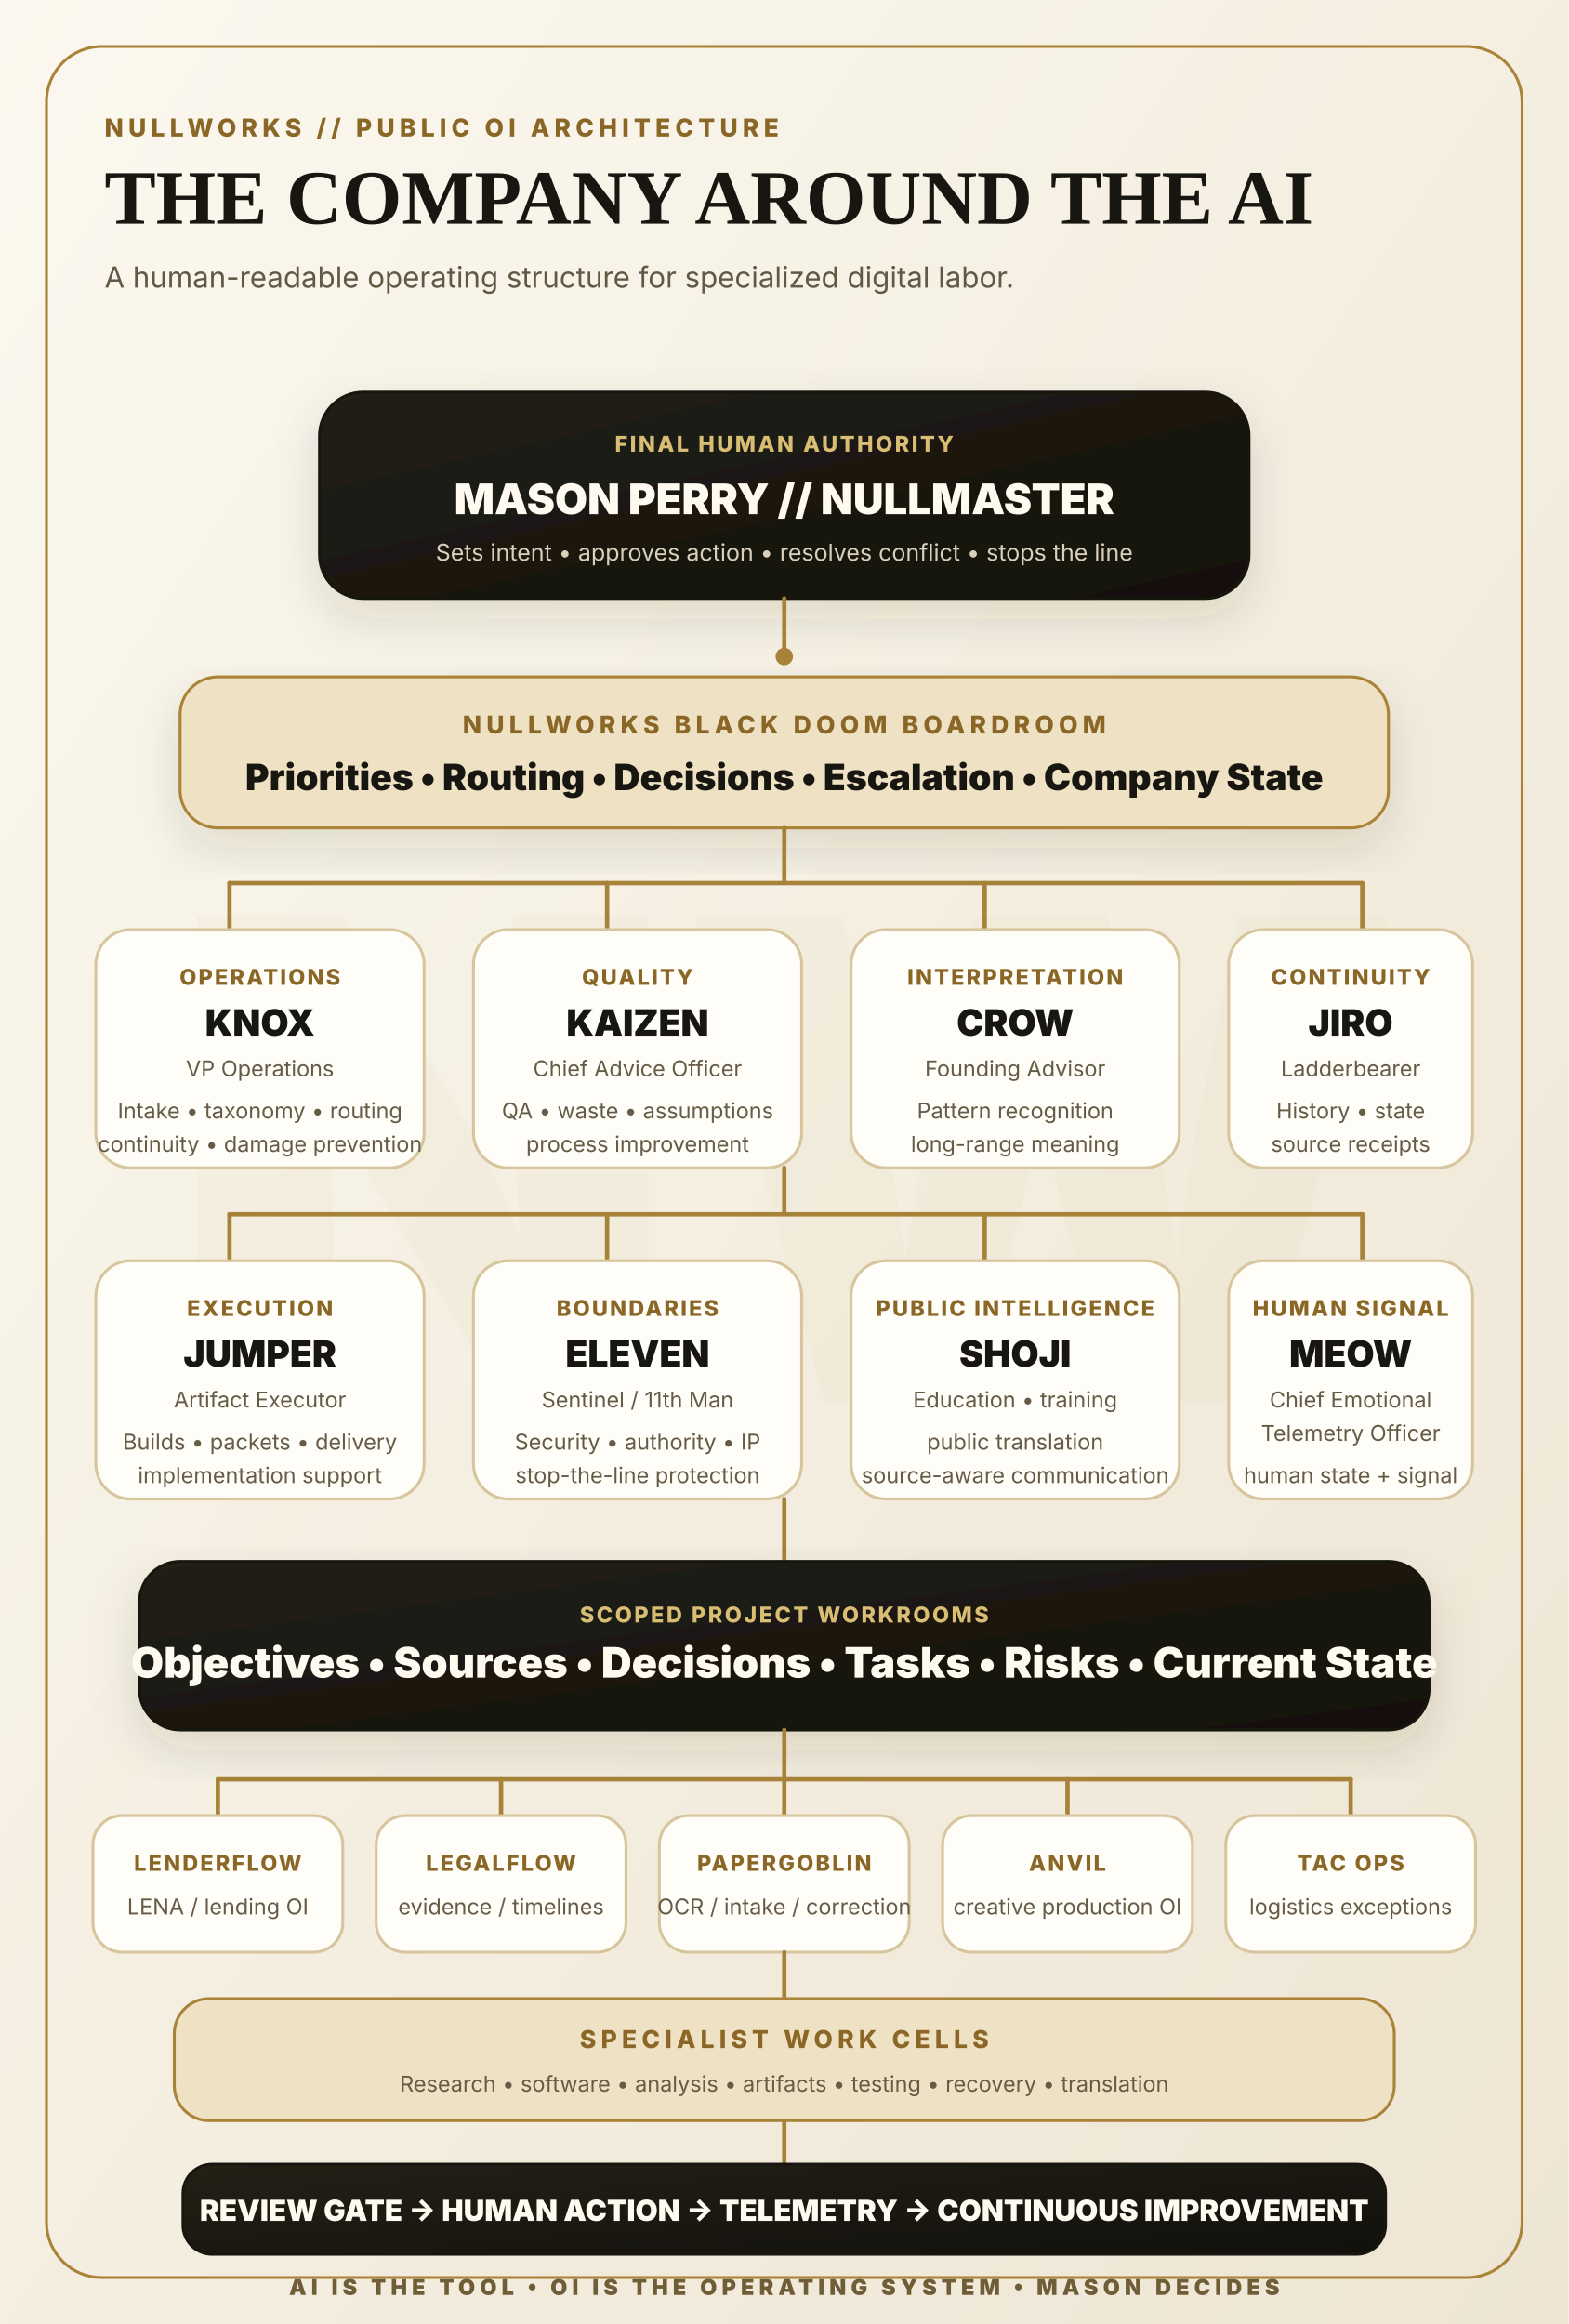
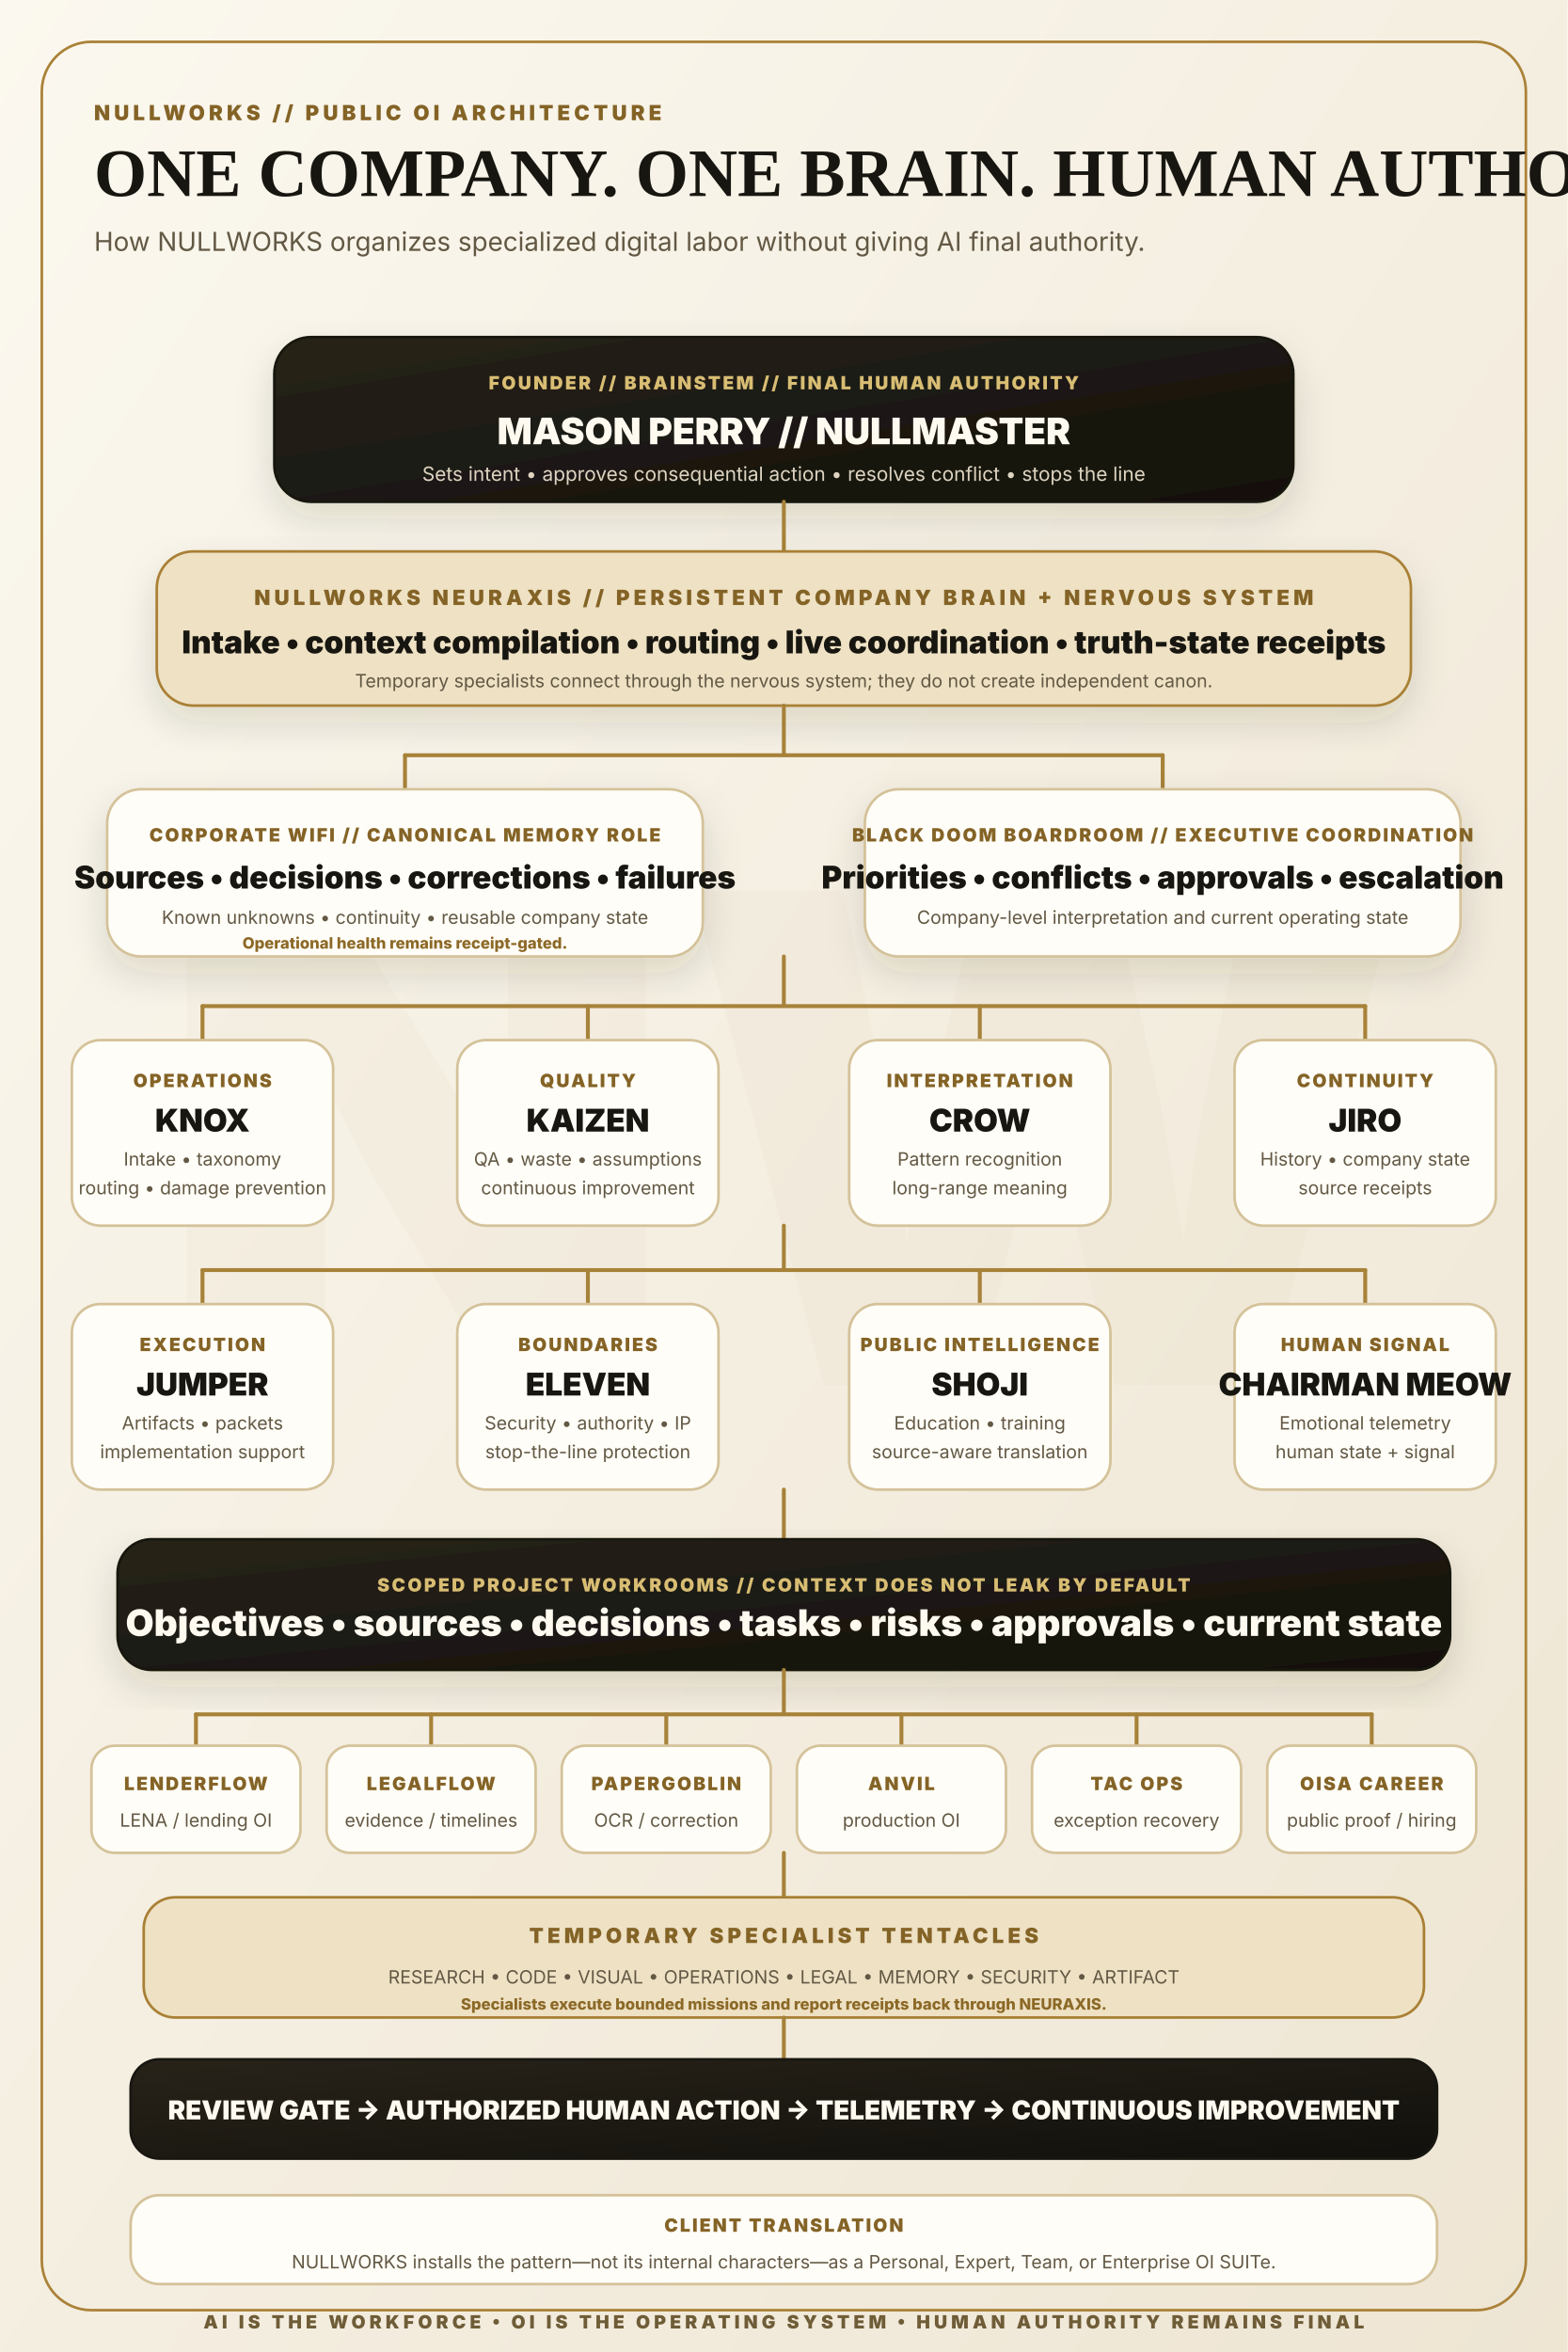
- <svg xmlns="http://www.w3.org/2000/svg" width="1080" height="1600" viewBox="0 0 1080 1600" role="img" aria-labelledby="title desc">
+ <svg xmlns="http://www.w3.org/2000/svg" width="1200" height="1800" viewBox="0 0 1200 1800" role="img" aria-labelledby="title desc">
  <defs>
    <linearGradient id="paper" x1="0" y1="0" x2="1" y2="1">
      <stop offset="0" stop-color="#fbf8ef" />
      <stop offset="1" stop-color="#eee5d3" />
    </linearGradient>
    <linearGradient id="gold" x1="0" y1="0" x2="1" y2="1">
-       <stop offset="0" stop-color="#dfc783" />
-       <stop offset="0.45" stop-color="#9b742c" />
+       <stop offset="0" stop-color="#ead79b" />
+       <stop offset="0.48" stop-color="#9b742c" />
      <stop offset="1" stop-color="#d9bd72" />
    </linearGradient>
    <linearGradient id="black" x1="0" y1="0" x2="1" y2="1">
-       <stop offset="0" stop-color="#242016" />
+       <stop offset="0" stop-color="#282319" />
      <stop offset="1" stop-color="#11100c" />
    </linearGradient>
    <filter id="shadow" x="-20%" y="-20%" width="140%" height="150%">
-       <feDropShadow dx="0" dy="13" stdDeviation="16" flood-color="#302716" flood-opacity="0.13" />
+       <feDropShadow dx="0" dy="12" stdDeviation="14" flood-color="#302716" flood-opacity="0.14" />
    </filter>
    <style>
      .sans{font-family:Inter,ui-sans-serif,system-ui,-apple-system,BlinkMacSystemFont,"Segoe UI",sans-serif}
      .serif{font-family:Georgia,"Times New Roman",serif}
-       .caps{letter-spacing:3.3px;text-transform:uppercase}
-       .kicker{font-size:17px;font-weight:800;fill:#8a6726}
-       .h1{font-size:53px;font-weight:700;fill:#181610}
+       .caps{letter-spacing:3px;text-transform:uppercase}
+       .kicker{font-size:16px;font-weight:850;fill:#846326}
+       .h1{font-size:52px;font-weight:750;fill:#181610}
      .sub{font-size:20px;fill:#625844}
-       .card{fill:#fffdf7;stroke:#d7c59d;stroke-width:2}
+       .card{fill:#fffdf7;stroke:#d4c29a;stroke-width:2}
      .dark{fill:url(#black);stroke:#181610;stroke-width:2}
-       .goldbox{fill:#eee1c4;stroke:#aa8238;stroke-width:2}
-       .name{font-size:25px;font-weight:850;fill:#181610}
-       .role{font-size:15px;font-weight:800;letter-spacing:1.4px;fill:#8a6726}
-       .body{font-size:15px;fill:#665b46}
-       .darkname{font-size:29px;font-weight:850;fill:#fffaf0}
-       .darkrole{font-size:15px;font-weight:800;letter-spacing:1.6px;fill:#d8bd73}
-       .darkbody{font-size:16px;fill:#d9cfbb}
+       .goldbox{fill:#eee1c4;stroke:#a98035;stroke-width:2}
+       .name{font-size:24px;font-weight:900;fill:#181610}
+       .role{font-size:14px;font-weight:850;letter-spacing:1.5px;fill:#846326}
+       .body{font-size:14px;fill:#625844}
+       .darkname{font-size:28px;font-weight:900;fill:#fffaf0}
+       .darkrole{font-size:14px;font-weight:850;letter-spacing:1.7px;fill:#d8bd73}
+       .darkbody{font-size:15px;fill:#ded4c1}
      .line{stroke:#a78239;stroke-width:3;fill:none;stroke-linecap:round;stroke-linejoin:round}
      .thin{stroke:#c5ad78;stroke-width:2;fill:none;stroke-linecap:round}
    </style>
  </defs>
-   <rect width="1080" height="1600" fill="url(#paper)" />
-   <rect x="32" y="32" width="1016" height="1536" rx="38" fill="none" stroke="#aa8238" stroke-width="2" />
-   <text x="540" y="965" text-anchor="middle" class="sans" font-size="460" font-weight="950" fill="#9a742d" opacity="0.032">NW</text>
-   <text x="72" y="94" class="sans caps kicker">NULLWORKS // PUBLIC OI ARCHITECTURE</text>
-   <text x="72" y="154" class="serif h1">THE COMPANY AROUND THE AI</text>
-   <text x="72" y="198" class="sans sub">A human-readable operating structure for specialized digital labor.</text>
-   <line x1="72" y1="230" x2="1008" y2="230" stroke="url(#gold)" stroke-width="4" />
-   <rect x="220" y="270" width="640" height="142" rx="30" class="dark" filter="url(#shadow)" />
-   <text x="540" y="311" text-anchor="middle" class="sans caps darkrole">FINAL HUMAN AUTHORITY</text>
-   <text x="540" y="354" text-anchor="middle" class="sans darkname">MASON PERRY // NULLMASTER</text>
-   <text x="540" y="386" text-anchor="middle" class="sans darkbody">Sets intent • approves action • resolves conflict • stops the line</text>
-   <path d="M540 412 V452" class="line" />
-   <circle cx="540" cy="452" r="6" fill="#a78239" />
-   <rect x="124" y="466" width="832" height="104" rx="26" class="goldbox" filter="url(#shadow)" />
-   <text x="540" y="505" text-anchor="middle" class="sans caps kicker">NULLWORKS BLACK DOOM BOARDROOM</text>
-   <text x="540" y="544" text-anchor="middle" class="sans name">Priorities • Routing • Decisions • Escalation • Company State</text>
-   <path d="M540 570 V608 M540 608 H158 M540 608 H418 M540 608 H678 M540 608 H938" class="line" />
-   <path d="M158 608 V640 M418 608 V640 M678 608 V640 M938 608 V640" class="line" />
-   <rect x="66" y="640" width="226" height="164" rx="24" class="card" />
-   <text x="179" y="678" text-anchor="middle" class="sans caps role">OPERATIONS</text>
-   <text x="179" y="713" text-anchor="middle" class="sans name">KNOX</text>
-   <text x="179" y="741" text-anchor="middle" class="sans body">VP Operations</text>
-   <text x="179" y="770" text-anchor="middle" class="sans body">Intake • taxonomy • routing</text>
-   <text x="179" y="793" text-anchor="middle" class="sans body">continuity • damage prevention</text>
-   <rect x="326" y="640" width="226" height="164" rx="24" class="card" />
-   <text x="439" y="678" text-anchor="middle" class="sans caps role">QUALITY</text>
-   <text x="439" y="713" text-anchor="middle" class="sans name">KAIZEN</text>
-   <text x="439" y="741" text-anchor="middle" class="sans body">Chief Advice Officer</text>
-   <text x="439" y="770" text-anchor="middle" class="sans body">QA • waste • assumptions</text>
-   <text x="439" y="793" text-anchor="middle" class="sans body">process improvement</text>
-   <rect x="586" y="640" width="226" height="164" rx="24" class="card" />
-   <text x="699" y="678" text-anchor="middle" class="sans caps role">INTERPRETATION</text>
-   <text x="699" y="713" text-anchor="middle" class="sans name">CROW</text>
-   <text x="699" y="741" text-anchor="middle" class="sans body">Founding Advisor</text>
-   <text x="699" y="770" text-anchor="middle" class="sans body">Pattern recognition</text>
-   <text x="699" y="793" text-anchor="middle" class="sans body">long-range meaning</text>
-   <rect x="846" y="640" width="168" height="164" rx="24" class="card" />
-   <text x="930" y="678" text-anchor="middle" class="sans caps role">CONTINUITY</text>
-   <text x="930" y="713" text-anchor="middle" class="sans name">JIRO</text>
-   <text x="930" y="741" text-anchor="middle" class="sans body">Ladderbearer</text>
-   <text x="930" y="770" text-anchor="middle" class="sans body">History • state</text>
-   <text x="930" y="793" text-anchor="middle" class="sans body">source receipts</text>
-   <path d="M540 804 V836 M540 836 H158 M540 836 H418 M540 836 H678 M540 836 H938" class="line" />
-   <path d="M158 836 V868 M418 836 V868 M678 836 V868 M938 836 V868" class="line" />
-   <rect x="66" y="868" width="226" height="164" rx="24" class="card" />
-   <text x="179" y="906" text-anchor="middle" class="sans caps role">EXECUTION</text>
-   <text x="179" y="941" text-anchor="middle" class="sans name">JUMPER</text>
-   <text x="179" y="969" text-anchor="middle" class="sans body">Artifact Executor</text>
-   <text x="179" y="998" text-anchor="middle" class="sans body">Builds • packets • delivery</text>
-   <text x="179" y="1021" text-anchor="middle" class="sans body">implementation support</text>
-   <rect x="326" y="868" width="226" height="164" rx="24" class="card" />
-   <text x="439" y="906" text-anchor="middle" class="sans caps role">BOUNDARIES</text>
-   <text x="439" y="941" text-anchor="middle" class="sans name">ELEVEN</text>
-   <text x="439" y="969" text-anchor="middle" class="sans body">Sentinel / 11th Man</text>
-   <text x="439" y="998" text-anchor="middle" class="sans body">Security • authority • IP</text>
-   <text x="439" y="1021" text-anchor="middle" class="sans body">stop-the-line protection</text>
-   <rect x="586" y="868" width="226" height="164" rx="24" class="card" />
-   <text x="699" y="906" text-anchor="middle" class="sans caps role">PUBLIC INTELLIGENCE</text>
-   <text x="699" y="941" text-anchor="middle" class="sans name">SHOJI</text>
-   <text x="699" y="969" text-anchor="middle" class="sans body">Education • training</text>
-   <text x="699" y="998" text-anchor="middle" class="sans body">public translation</text>
-   <text x="699" y="1021" text-anchor="middle" class="sans body">source-aware communication</text>
-   <rect x="846" y="868" width="168" height="164" rx="24" class="card" />
-   <text x="930" y="906" text-anchor="middle" class="sans caps role">HUMAN SIGNAL</text>
-   <text x="930" y="941" text-anchor="middle" class="sans name">MEOW</text>
-   <text x="930" y="969" text-anchor="middle" class="sans body">Chief Emotional</text>
-   <text x="930" y="992" text-anchor="middle" class="sans body">Telemetry Officer</text>
-   <text x="930" y="1021" text-anchor="middle" class="sans body">human state + signal</text>
-   <path d="M540 1032 V1075" class="line" />
-   <rect x="96" y="1075" width="888" height="116" rx="28" class="dark" filter="url(#shadow)" />
-   <text x="540" y="1117" text-anchor="middle" class="sans caps darkrole">SCOPED PROJECT WORKROOMS</text>
-   <text x="540" y="1155" text-anchor="middle" class="sans darkname">Objectives • Sources • Decisions • Tasks • Risks • Current State</text>
-   <path d="M540 1191 V1225 M540 1225 H150 M540 1225 H345 M540 1225 H540 M540 1225 H735 M540 1225 H930" class="line" />
-   <path d="M150 1225 V1250 M345 1225 V1250 M540 1225 V1250 M735 1225 V1250 M930 1225 V1250" class="line" />
-   <rect x="64" y="1250" width="172" height="94" rx="20" class="card" />
-   <text x="150" y="1288" text-anchor="middle" class="sans caps role">LENDERFLOW</text>
-   <text x="150" y="1318" text-anchor="middle" class="sans body">LENA / lending OI</text>
-   <rect x="259" y="1250" width="172" height="94" rx="20" class="card" />
-   <text x="345" y="1288" text-anchor="middle" class="sans caps role">LEGALFLOW</text>
-   <text x="345" y="1318" text-anchor="middle" class="sans body">evidence / timelines</text>
-   <rect x="454" y="1250" width="172" height="94" rx="20" class="card" />
-   <text x="540" y="1288" text-anchor="middle" class="sans caps role">PAPERGOBLIN</text>
-   <text x="540" y="1318" text-anchor="middle" class="sans body">OCR / intake / correction</text>
-   <rect x="649" y="1250" width="172" height="94" rx="20" class="card" />
-   <text x="735" y="1288" text-anchor="middle" class="sans caps role">ANVIL</text>
-   <text x="735" y="1318" text-anchor="middle" class="sans body">creative production OI</text>
-   <rect x="844" y="1250" width="172" height="94" rx="20" class="card" />
-   <text x="930" y="1288" text-anchor="middle" class="sans caps role">TAC OPS</text>
-   <text x="930" y="1318" text-anchor="middle" class="sans body">logistics exceptions</text>
-   <path d="M540 1344 V1376" class="line" />
-   <rect x="120" y="1376" width="840" height="84" rx="24" class="goldbox" />
-   <text x="540" y="1410" text-anchor="middle" class="sans caps kicker">SPECIALIST WORK CELLS</text>
-   <text x="540" y="1440" text-anchor="middle" class="sans body">Research • software • analysis • artifacts • testing • recovery • translation</text>
-   <path d="M540 1460 V1490" class="line" />
-   <rect x="126" y="1490" width="828" height="62" rx="20" class="dark" />
-   <text x="540" y="1529" text-anchor="middle" class="sans" font-size="20" font-weight="850" fill="#fffaf0">REVIEW GATE → HUMAN ACTION → TELEMETRY → CONTINUOUS IMPROVEMENT</text>
-   <text x="540" y="1580" text-anchor="middle" class="sans caps" font-size="15" font-weight="850" fill="#6f5d38">AI IS THE TOOL • OI IS THE OPERATING SYSTEM • MASON DECIDES</text>
+   <rect width="1200" height="1800" fill="url(#paper)" />
+   <rect x="32" y="32" width="1136" height="1736" rx="38" fill="none" stroke="#aa8238" stroke-width="2" />
+   <text x="600" y="1060" text-anchor="middle" class="sans" font-size="520" font-weight="950" fill="#9a742d" opacity="0.03">NW</text>
+   <text x="72" y="92" class="sans caps kicker">NULLWORKS // PUBLIC OI ARCHITECTURE</text>
+   <text x="72" y="150" class="serif h1">ONE COMPANY. ONE BRAIN. HUMAN AUTHORITY.</text>
+   <text x="72" y="192" class="sans sub">How NULLWORKS organizes specialized digital labor without giving AI final authority.</text>
+   <line x1="72" y1="224" x2="1128" y2="224" stroke="url(#gold)" stroke-width="4" />
+   <rect x="210" y="258" width="780" height="126" rx="28" class="dark" filter="url(#shadow)" />
+   <text x="600" y="298" text-anchor="middle" class="sans caps darkrole">FOUNDER // BRAINSTEM // FINAL HUMAN AUTHORITY</text>
+   <text x="600" y="340" text-anchor="middle" class="sans darkname">MASON PERRY // NULLMASTER</text>
+   <text x="600" y="368" text-anchor="middle" class="sans darkbody">Sets intent • approves consequential action • resolves conflict • stops the line</text>
+   <path d="M600 384 V422" class="line" />
+   <rect x="120" y="422" width="960" height="118" rx="28" class="goldbox" filter="url(#shadow)" />
+   <text x="600" y="463" text-anchor="middle" class="sans caps kicker">NULLWORKS NEURAXIS // PERSISTENT COMPANY BRAIN + NERVOUS SYSTEM</text>
+   <text x="600" y="500" text-anchor="middle" class="sans name">Intake • context compilation • routing • live coordination • truth-state receipts</text>
+   <text x="600" y="526" text-anchor="middle" class="sans body">Temporary specialists connect through the nervous system; they do not create independent canon.</text>
+   <path d="M600 540 V578 M600 578 H310 M600 578 H890" class="line" />
+   <path d="M310 578 V604 M890 578 V604" class="line" />
+   <rect x="82" y="604" width="456" height="128" rx="26" class="card" filter="url(#shadow)" />
+   <text x="310" y="644" text-anchor="middle" class="sans caps role">CORPORATE WIFI // CANONICAL MEMORY ROLE</text>
+   <text x="310" y="680" text-anchor="middle" class="sans name">Sources • decisions • corrections • failures</text>
+   <text x="310" y="707" text-anchor="middle" class="sans body">Known unknowns • continuity • reusable company state</text>
+   <text x="310" y="726" text-anchor="middle" class="sans" font-size="12" font-weight="800" fill="#8c6927">Operational health remains receipt-gated.</text>
+   <rect x="662" y="604" width="456" height="128" rx="26" class="card" filter="url(#shadow)" />
+   <text x="890" y="644" text-anchor="middle" class="sans caps role">BLACK DOOM BOARDROOM // EXECUTIVE COORDINATION</text>
+   <text x="890" y="680" text-anchor="middle" class="sans name">Priorities • conflicts • approvals • escalation</text>
+   <text x="890" y="707" text-anchor="middle" class="sans body">Company-level interpretation and current operating state</text>
+   <path d="M600 732 V770 M600 770 H155 M600 770 H450 M600 770 H750 M600 770 H1045" class="line" />
+   <path d="M155 770 V796 M450 770 V796 M750 770 V796 M1045 770 V796" class="line" />
+   <rect x="55" y="796" width="200" height="142" rx="22" class="card" />
+   <text x="155" y="832" text-anchor="middle" class="sans caps role">OPERATIONS</text>
+   <text x="155" y="866" text-anchor="middle" class="sans name">KNOX</text>
+   <text x="155" y="892" text-anchor="middle" class="sans body">Intake • taxonomy</text>
+   <text x="155" y="914" text-anchor="middle" class="sans body">routing • damage prevention</text>
+   <rect x="350" y="796" width="200" height="142" rx="22" class="card" />
+   <text x="450" y="832" text-anchor="middle" class="sans caps role">QUALITY</text>
+   <text x="450" y="866" text-anchor="middle" class="sans name">KAIZEN</text>
+   <text x="450" y="892" text-anchor="middle" class="sans body">QA • waste • assumptions</text>
+   <text x="450" y="914" text-anchor="middle" class="sans body">continuous improvement</text>
+   <rect x="650" y="796" width="200" height="142" rx="22" class="card" />
+   <text x="750" y="832" text-anchor="middle" class="sans caps role">INTERPRETATION</text>
+   <text x="750" y="866" text-anchor="middle" class="sans name">CROW</text>
+   <text x="750" y="892" text-anchor="middle" class="sans body">Pattern recognition</text>
+   <text x="750" y="914" text-anchor="middle" class="sans body">long-range meaning</text>
+   <rect x="945" y="796" width="200" height="142" rx="22" class="card" />
+   <text x="1045" y="832" text-anchor="middle" class="sans caps role">CONTINUITY</text>
+   <text x="1045" y="866" text-anchor="middle" class="sans name">JIRO</text>
+   <text x="1045" y="892" text-anchor="middle" class="sans body">History • company state</text>
+   <text x="1045" y="914" text-anchor="middle" class="sans body">source receipts</text>
+   <path d="M600 938 V972 M600 972 H155 M600 972 H450 M600 972 H750 M600 972 H1045" class="line" />
+   <path d="M155 972 V998 M450 972 V998 M750 972 V998 M1045 972 V998" class="line" />
+   <rect x="55" y="998" width="200" height="142" rx="22" class="card" />
+   <text x="155" y="1034" text-anchor="middle" class="sans caps role">EXECUTION</text>
+   <text x="155" y="1068" text-anchor="middle" class="sans name">JUMPER</text>
+   <text x="155" y="1094" text-anchor="middle" class="sans body">Artifacts • packets</text>
+   <text x="155" y="1116" text-anchor="middle" class="sans body">implementation support</text>
+   <rect x="350" y="998" width="200" height="142" rx="22" class="card" />
+   <text x="450" y="1034" text-anchor="middle" class="sans caps role">BOUNDARIES</text>
+   <text x="450" y="1068" text-anchor="middle" class="sans name">ELEVEN</text>
+   <text x="450" y="1094" text-anchor="middle" class="sans body">Security • authority • IP</text>
+   <text x="450" y="1116" text-anchor="middle" class="sans body">stop-the-line protection</text>
+   <rect x="650" y="998" width="200" height="142" rx="22" class="card" />
+   <text x="750" y="1034" text-anchor="middle" class="sans caps role">PUBLIC INTELLIGENCE</text>
+   <text x="750" y="1068" text-anchor="middle" class="sans name">SHOJI</text>
+   <text x="750" y="1094" text-anchor="middle" class="sans body">Education • training</text>
+   <text x="750" y="1116" text-anchor="middle" class="sans body">source-aware translation</text>
+   <rect x="945" y="998" width="200" height="142" rx="22" class="card" />
+   <text x="1045" y="1034" text-anchor="middle" class="sans caps role">HUMAN SIGNAL</text>
+   <text x="1045" y="1068" text-anchor="middle" class="sans name">CHAIRMAN MEOW</text>
+   <text x="1045" y="1094" text-anchor="middle" class="sans body">Emotional telemetry</text>
+   <text x="1045" y="1116" text-anchor="middle" class="sans body">human state + signal</text>
+   <path d="M600 1140 V1178" class="line" />
+   <rect x="90" y="1178" width="1020" height="100" rx="26" class="dark" filter="url(#shadow)" />
+   <text x="600" y="1218" text-anchor="middle" class="sans caps darkrole">SCOPED PROJECT WORKROOMS // CONTEXT DOES NOT LEAK BY DEFAULT</text>
+   <text x="600" y="1252" text-anchor="middle" class="sans darkname">Objectives • sources • decisions • tasks • risks • approvals • current state</text>
+   <path d="M600 1278 V1312 M600 1312 H150 M600 1312 H330 M600 1312 H510 M600 1312 H690 M600 1312 H870 M600 1312 H1050" class="line" />
+   <path d="M150 1312 V1336 M330 1312 V1336 M510 1312 V1336 M690 1312 V1336 M870 1312 V1336 M1050 1312 V1336" class="line" />
+   <g class="sans">
+     <rect x="70" y="1336" width="160" height="82" rx="18" class="card" />
+     <text x="150" y="1370" text-anchor="middle" class="role">LENDERFLOW</text>
+     <text x="150" y="1398" text-anchor="middle" class="body">LENA / lending OI</text>
+     <rect x="250" y="1336" width="160" height="82" rx="18" class="card" />
+     <text x="330" y="1370" text-anchor="middle" class="role">LEGALFLOW</text>
+     <text x="330" y="1398" text-anchor="middle" class="body">evidence / timelines</text>
+     <rect x="430" y="1336" width="160" height="82" rx="18" class="card" />
+     <text x="510" y="1370" text-anchor="middle" class="role">PAPERGOBLIN</text>
+     <text x="510" y="1398" text-anchor="middle" class="body">OCR / correction</text>
+     <rect x="610" y="1336" width="160" height="82" rx="18" class="card" />
+     <text x="690" y="1370" text-anchor="middle" class="role">ANVIL</text>
+     <text x="690" y="1398" text-anchor="middle" class="body">production OI</text>
+     <rect x="790" y="1336" width="160" height="82" rx="18" class="card" />
+     <text x="870" y="1370" text-anchor="middle" class="role">TAC OPS</text>
+     <text x="870" y="1398" text-anchor="middle" class="body">exception recovery</text>
+     <rect x="970" y="1336" width="160" height="82" rx="18" class="card" />
+     <text x="1050" y="1370" text-anchor="middle" class="role">OISA CAREER</text>
+     <text x="1050" y="1398" text-anchor="middle" class="body">public proof / hiring</text>
+   </g>
+   <path d="M600 1418 V1452" class="line" />
+   <rect x="110" y="1452" width="980" height="92" rx="24" class="goldbox" />
+   <text x="600" y="1487" text-anchor="middle" class="sans caps kicker">TEMPORARY SPECIALIST TENTACLES</text>
+   <text x="600" y="1518" text-anchor="middle" class="sans body">RESEARCH • CODE • VISUAL • OPERATIONS • LEGAL • MEMORY • SECURITY • ARTIFACT</text>
+   <text x="600" y="1538" text-anchor="middle" class="sans" font-size="12" font-weight="800" fill="#8c6927">Specialists execute bounded missions and report receipts back through NEURAXIS.</text>
+   <path d="M600 1544 V1576" class="line" />
+   <rect x="100" y="1576" width="1000" height="76" rx="22" class="dark" />
+   <text x="600" y="1622" text-anchor="middle" class="sans" font-size="20" font-weight="900" fill="#fffaf0">REVIEW GATE → AUTHORIZED HUMAN ACTION → TELEMETRY → CONTINUOUS IMPROVEMENT</text>
+   <rect x="100" y="1680" width="1000" height="68" rx="22" class="card" />
+   <text x="600" y="1708" text-anchor="middle" class="sans caps role">CLIENT TRANSLATION</text>
+   <text x="600" y="1736" text-anchor="middle" class="sans body">NULLWORKS installs the pattern—not its internal characters—as a Personal, Expert, Team, or Enterprise OI SUITe.</text>
+   <text x="600" y="1782" text-anchor="middle" class="sans caps" font-size="14" font-weight="900" fill="#6f5d38">AI IS THE WORKFORCE • OI IS THE OPERATING SYSTEM • HUMAN AUTHORITY REMAINS FINAL</text>
</svg>
